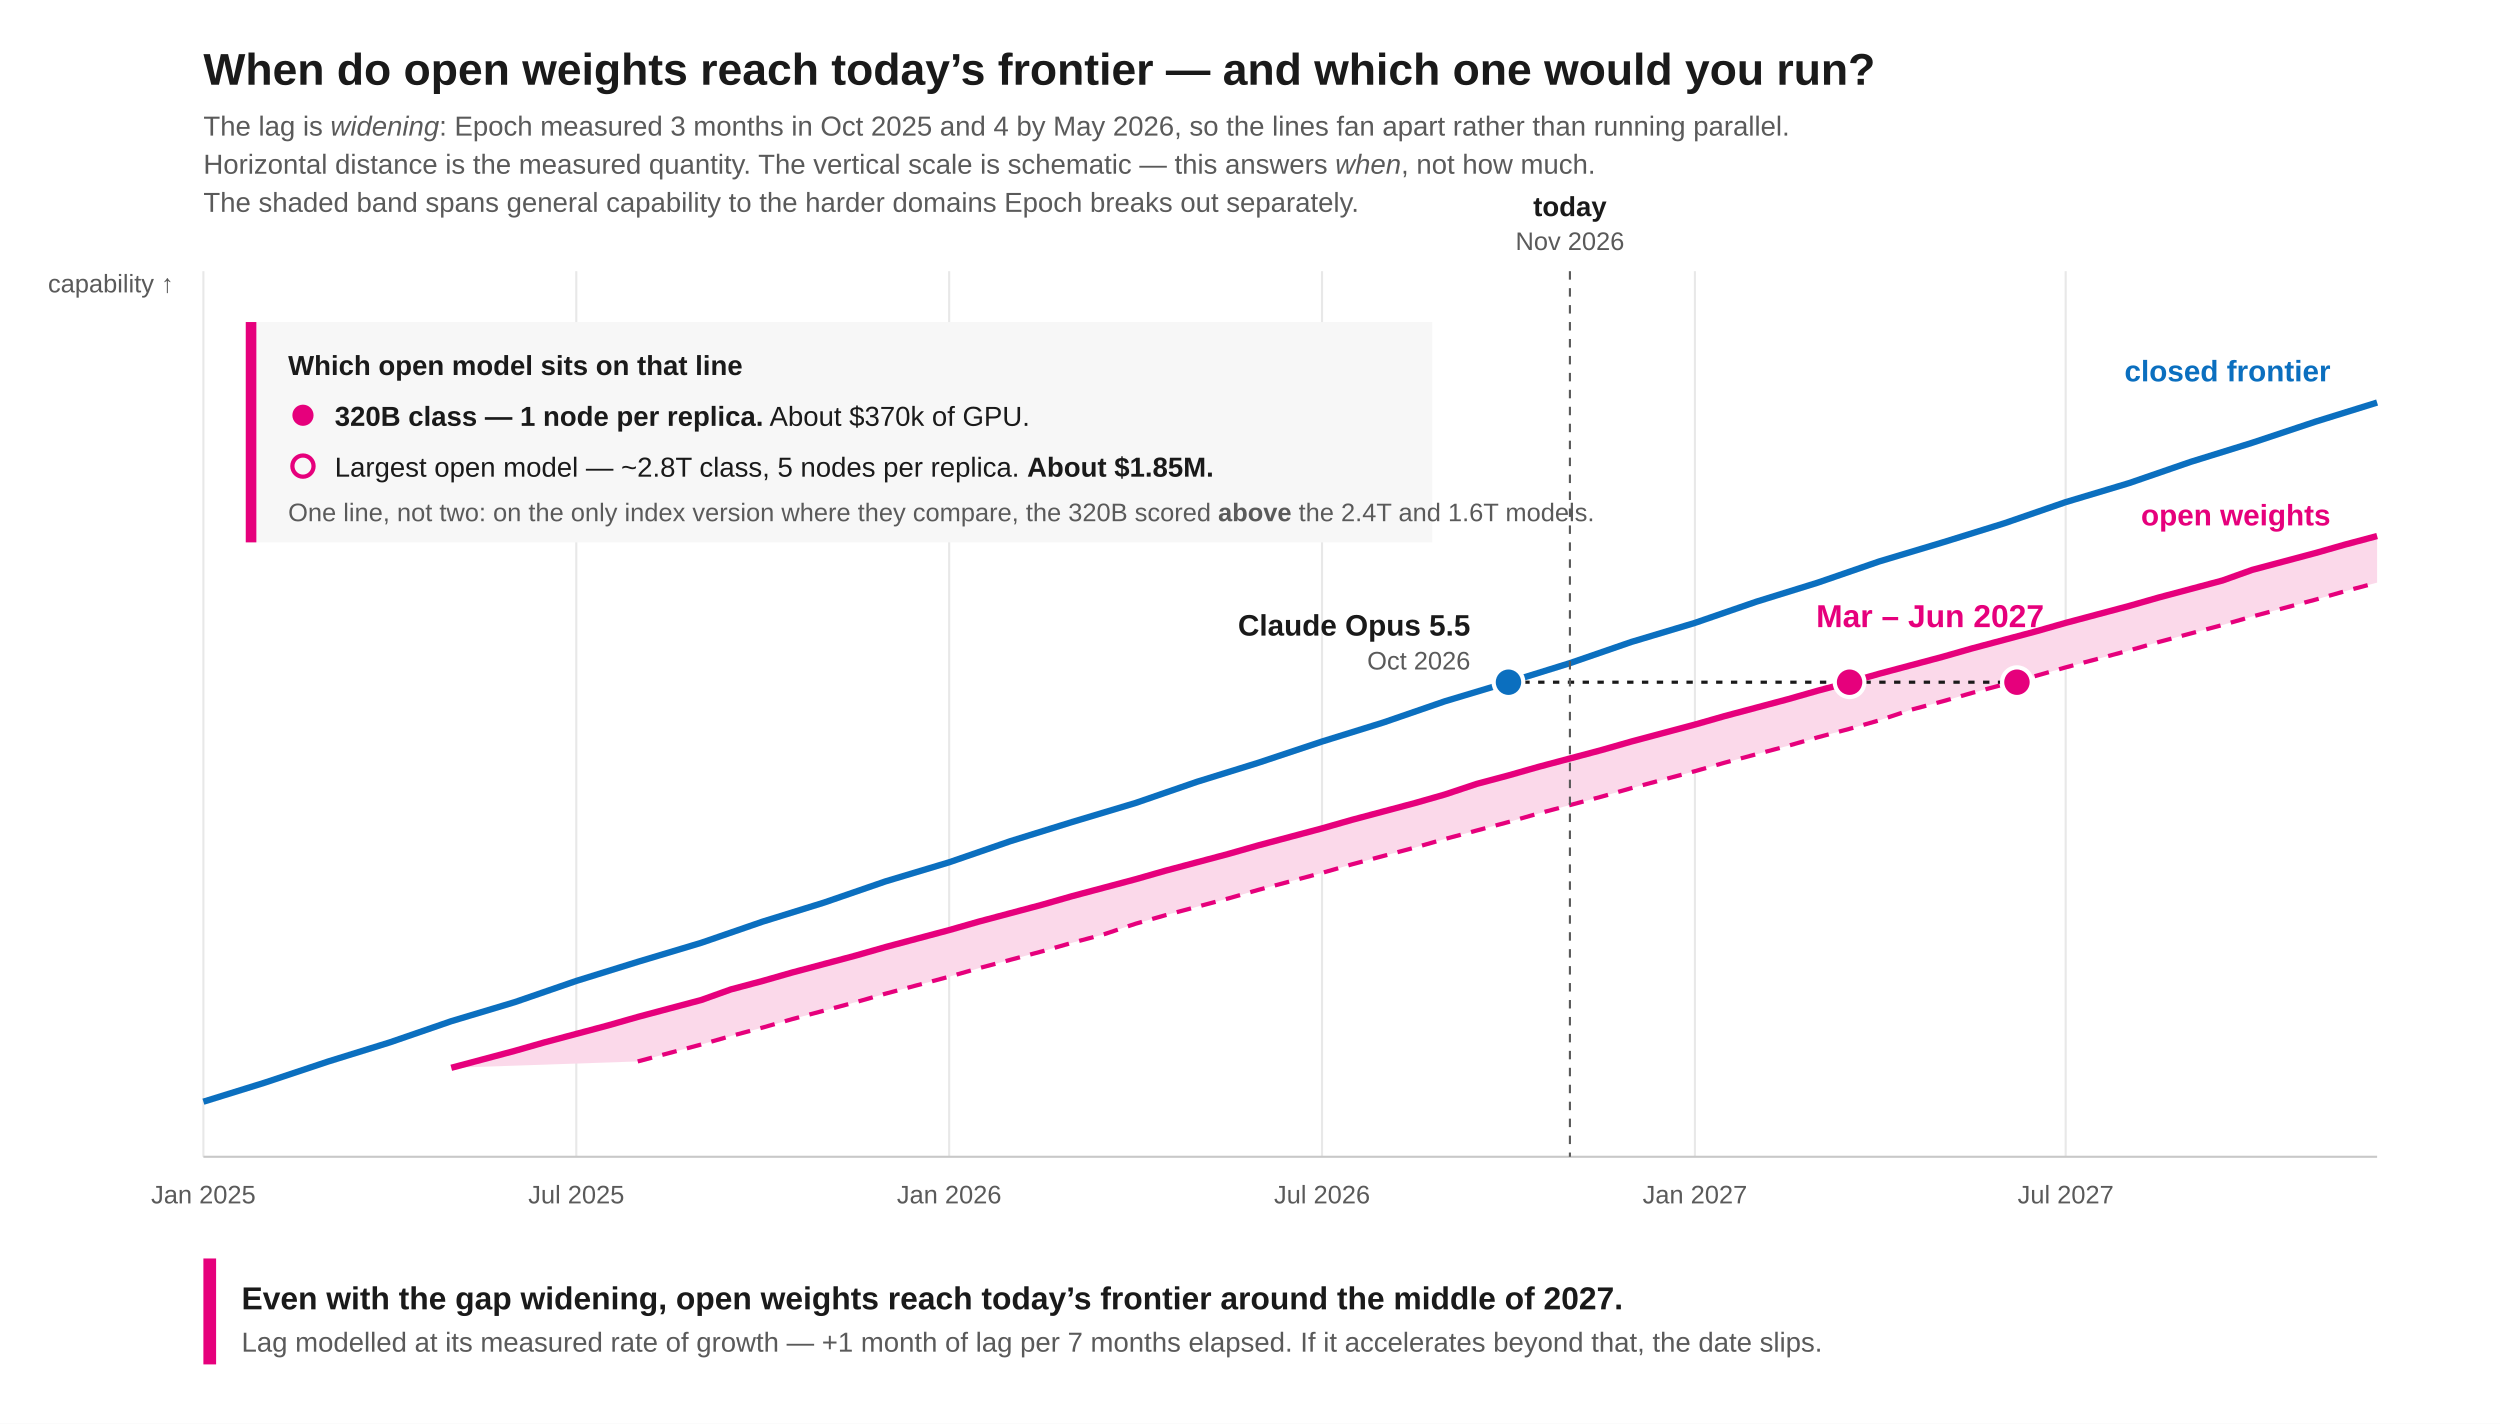
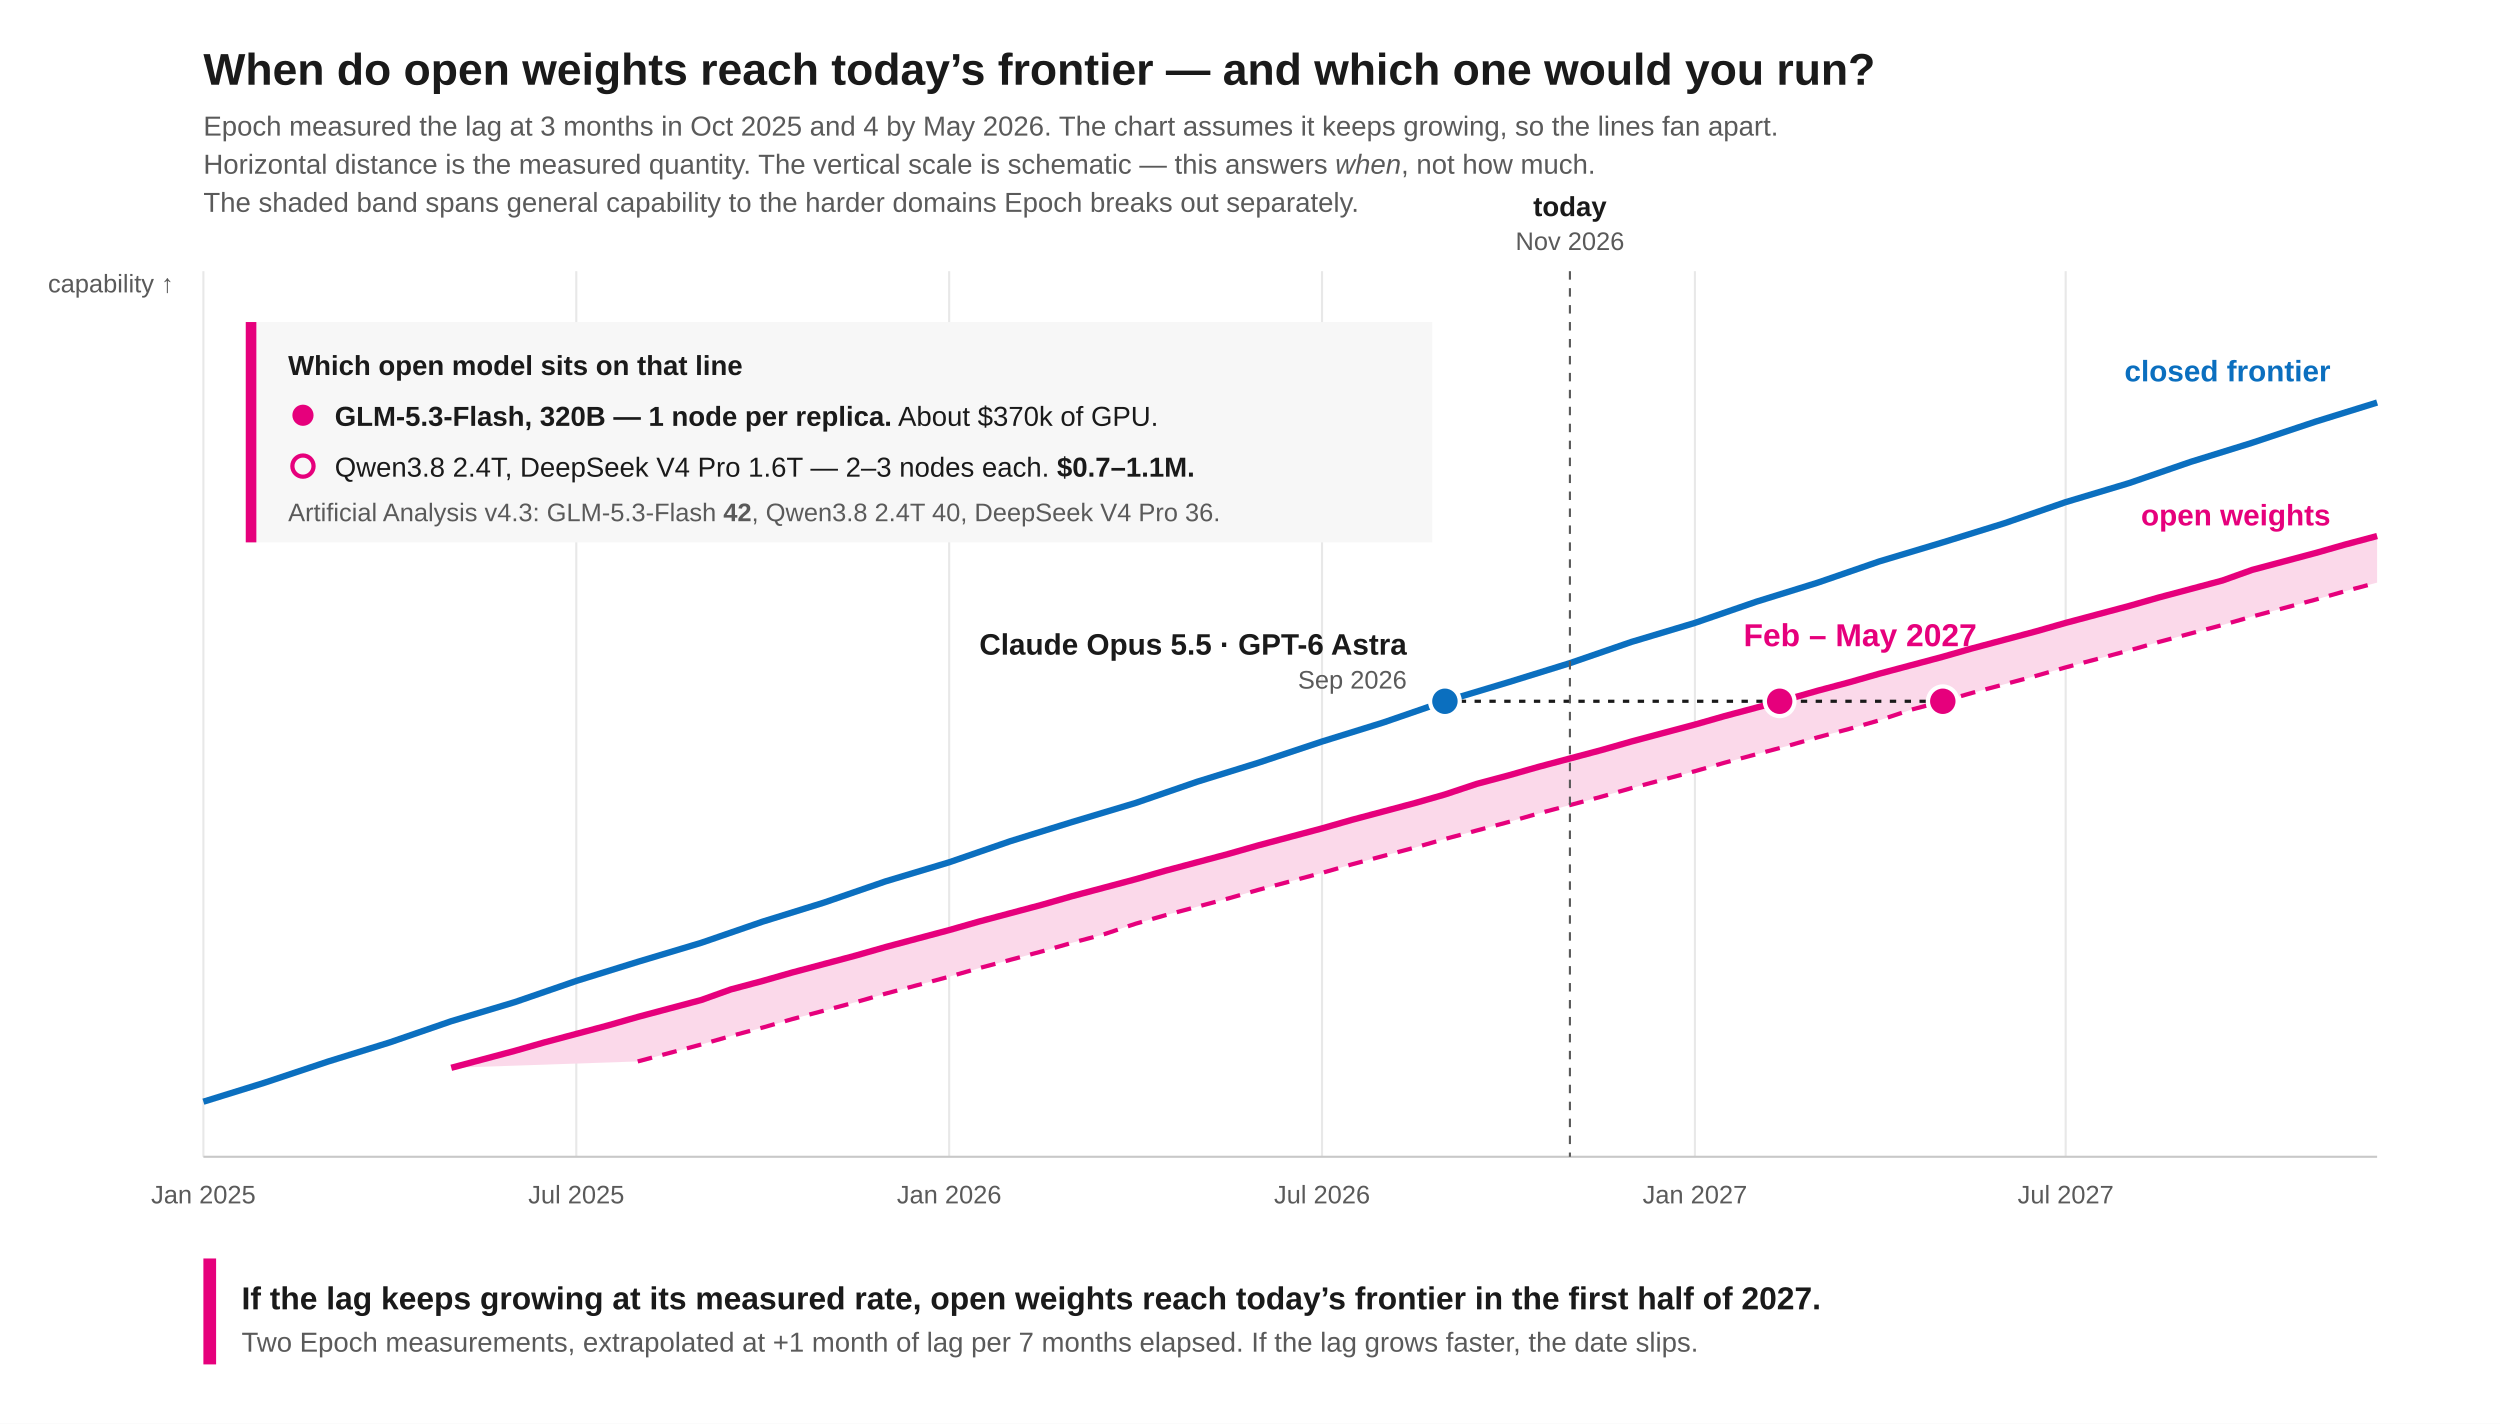
- <svg xmlns="http://www.w3.org/2000/svg" viewBox="0 0 1180 672" width="100%" style="max-width:100%;height:auto" role="img" aria-label="Line chart with a widening gap. The closed frontier rises faster than open weights, because the measured lag grew from three months in October 2025 to four by May 2026. Claude Opus 5.5 ships October 2026; open weights reach that level between March and June 2027. A 320B-class model fits one eight-GPU node, about 370 thousand dollars of GPU; the largest open model needs five nodes, about 1.85 million, and scored no better on the one index version where they can be compared.">
+ <svg xmlns="http://www.w3.org/2000/svg" viewBox="0 0 1180 672" width="100%" style="max-width:100%;height:auto" role="img" aria-label="Line chart with a widening gap. The closed frontier rises faster than open weights, because the measured lag grew from three months in October 2025 to four by May 2026. Claude Opus 5.5 and GPT-6 Astra mark the frontier in September 2026; if the lag keeps growing at its measured rate, open weights reach that level between February and May 2027. GLM-5.3-Flash (320B) fits one eight-GPU node, about 370 thousand dollars of GPU; Qwen3.8 2.4T and DeepSeek V4 Pro 1.6T need two to three nodes and scored lower on Artificial Analysis v4.3.">
  <rect width="1180" height="672" fill="#FFFFFF" />
  <text x="96" y="40" font-family="Arial, Helvetica, sans-serif" font-size="21" font-weight="700" fill="#1A1A1A">When do open weights reach today’s frontier — and which one would you run?</text>
-   <text x="96" y="64" font-family="Arial, Helvetica, sans-serif" font-size="13" fill="#5A5A5A">The lag is <tspan font-style="italic">widening</tspan>: Epoch measured 3 months in Oct 2025 and 4 by May 2026, so the lines fan apart rather than running parallel.</text>
+   <text x="96" y="64" font-family="Arial, Helvetica, sans-serif" font-size="13" fill="#5A5A5A">Epoch measured the lag at 3 months in Oct 2025 and 4 by May 2026. The chart assumes it keeps growing, so the lines fan apart.</text>
  <text x="96" y="82" font-family="Arial, Helvetica, sans-serif" font-size="13" fill="#5A5A5A">Horizontal distance is the measured quantity. The vertical scale is schematic — this answers <tspan font-style="italic">when</tspan>, not how much.</text>
  <text x="96" y="100" font-family="Arial, Helvetica, sans-serif" font-size="13" fill="#5A5A5A">The shaded band spans general capability to the harder domains Epoch breaks out separately.</text>
  <line x1="96" y1="128" x2="96" y2="546" stroke="#E8E8E8" stroke-width="1" />
  <text x="96" y="568" font-family="Arial, Helvetica, sans-serif" font-size="12" fill="#5A5A5A" text-anchor="middle">Jan 2025</text>
  <line x1="272" y1="128" x2="272" y2="546" stroke="#E8E8E8" stroke-width="1" />
  <text x="272" y="568" font-family="Arial, Helvetica, sans-serif" font-size="12" fill="#5A5A5A" text-anchor="middle">Jul 2025</text>
  <line x1="448" y1="128" x2="448" y2="546" stroke="#E8E8E8" stroke-width="1" />
  <text x="448" y="568" font-family="Arial, Helvetica, sans-serif" font-size="12" fill="#5A5A5A" text-anchor="middle">Jan 2026</text>
  <line x1="624" y1="128" x2="624" y2="546" stroke="#E8E8E8" stroke-width="1" />
  <text x="624" y="568" font-family="Arial, Helvetica, sans-serif" font-size="12" fill="#5A5A5A" text-anchor="middle">Jul 2026</text>
  <line x1="800" y1="128" x2="800" y2="546" stroke="#E8E8E8" stroke-width="1" />
  <text x="800" y="568" font-family="Arial, Helvetica, sans-serif" font-size="12" fill="#5A5A5A" text-anchor="middle">Jan 2027</text>
  <line x1="975" y1="128" x2="975" y2="546" stroke="#E8E8E8" stroke-width="1" />
  <text x="975" y="568" font-family="Arial, Helvetica, sans-serif" font-size="12" fill="#5A5A5A" text-anchor="middle">Jul 2027</text>
  <line x1="96" y1="546" x2="1122" y2="546" stroke="#C8C8C8" stroke-width="1" />
  <text x="82" y="138" font-family="Arial, Helvetica, sans-serif" font-size="12" fill="#5A5A5A" text-anchor="end">capability ↑</text>
  <polygon points="213,504 228,500 243,496 257,492 272,488 287,484 301,480 316,476 331,472 345,467 360,463 374,459 389,455 404,451 418,447 433,443 448,439 462,435 477,431 492,427 506,423 521,419 536,415 550,411 565,407 580,403 594,399 609,395 624,391 638,387 653,383 668,379 682,375 697,370 712,366 726,362 741,358 756,354 770,350 785,346 800,342 814,338 829,334 844,330 858,326 873,322 887,318 902,314 917,310 931,306 946,302 961,298 975,294 990,290 1005,286 1019,282 1034,278 1049,274 1063,269 1078,265 1093,261 1107,257 1122,253 1122,275 1107,279 1093,283 1078,287 1063,291 1049,295 1034,299 1019,303 1005,307 990,311 975,315 961,319 946,323 931,327 917,331 902,335 887,340 873,344 858,348 844,352 829,356 814,360 800,364 785,368 770,372 756,376 741,380 726,384 712,388 697,392 682,396 668,400 653,404 638,408 624,412 609,416 594,420 580,424 565,428 550,432 536,436 521,441 506,445 492,449 477,453 462,457 448,461 433,465 418,469 404,473 389,477 374,481 360,485 345,489 331,493 316,497 301,501" fill="#FBD9EA" />
  <polyline points="96,520 125,511 155,501 184,492 213,482 243,473 272,463 301,454 331,445 360,435 389,426 418,416 448,407 477,397 506,388 536,379 565,369 594,360 624,350 653,341 682,331 712,322 741,313 770,303 800,294 829,284 858,275 887,265 917,256 946,247 975,237 1005,228 1034,218 1063,209 1093,199 1122,190" fill="none" stroke="#0B6FBF" stroke-width="3" />
  <polyline points="301,501 316,497 331,493 345,489 360,485 374,481 389,477 404,473 418,469 433,465 448,461 462,457 477,453 492,449 506,445 521,441 536,436 550,432 565,428 580,424 594,420 609,416 624,412 638,408 653,404 668,400 682,396 697,392 712,388 726,384 741,380 756,376 770,372 785,368 800,364 814,360 829,356 844,352 858,348 873,344 887,340 902,335 917,331 931,327 946,323 961,319 975,315 990,311 1005,307 1019,303 1034,299 1049,295 1063,291 1078,287 1093,283 1107,279 1122,275" fill="none" stroke="#E6007C" stroke-width="2" stroke-dasharray="7 5" />
  <polyline points="213,504 228,500 243,496 257,492 272,488 287,484 301,480 316,476 331,472 345,467 360,463 374,459 389,455 404,451 418,447 433,443 448,439 462,435 477,431 492,427 506,423 521,419 536,415 550,411 565,407 580,403 594,399 609,395 624,391 638,387 653,383 668,379 682,375 697,370 712,366 726,362 741,358 756,354 770,350 785,346 800,342 814,338 829,334 844,330 858,326 873,322 887,318 902,314 917,310 931,306 946,302 961,298 975,294 990,290 1005,286 1019,282 1034,278 1049,274 1063,269 1078,265 1093,261 1107,257 1122,253" fill="none" stroke="#E6007C" stroke-width="3" />
  <text x="1100" y="180" font-family="Arial, Helvetica, sans-serif" font-size="14" font-weight="700" fill="#0B6FBF" text-anchor="end">closed frontier</text>
  <text x="1100" y="248" font-family="Arial, Helvetica, sans-serif" font-size="14" font-weight="700" fill="#E6007C" text-anchor="end">open weights</text>
-   <line x1="712" y1="322" x2="952" y2="322" stroke="#1A1A1A" stroke-width="1.5" stroke-dasharray="3 4" />
-   <circle cx="712" cy="322" r="7" fill="#0B6FBF" stroke="#FFFFFF" stroke-width="2" />
-   <circle cx="873" cy="322" r="7" fill="#E6007C" stroke="#FFFFFF" stroke-width="2" />
-   <circle cx="952" cy="322" r="7" fill="#E6007C" stroke="#FFFFFF" stroke-width="2" />
-   <text x="694" y="300" font-family="Arial, Helvetica, sans-serif" font-size="14" font-weight="700" fill="#1A1A1A" text-anchor="end">Claude Opus 5.5</text>
-   <text x="694" y="316" font-family="Arial, Helvetica, sans-serif" font-size="12" fill="#5A5A5A" text-anchor="end">Oct 2026</text>
-   <text x="911" y="296" font-family="Arial, Helvetica, sans-serif" font-size="15" font-weight="700" fill="#E6007C" text-anchor="middle">Mar – Jun 2027</text>
+   <line x1="682" y1="331" x2="917" y2="331" stroke="#1A1A1A" stroke-width="1.5" stroke-dasharray="3 4" />
+   <circle cx="682" cy="331" r="7" fill="#0B6FBF" stroke="#FFFFFF" stroke-width="2" />
+   <circle cx="840" cy="331" r="7" fill="#E6007C" stroke="#FFFFFF" stroke-width="2" />
+   <circle cx="917" cy="331" r="7" fill="#E6007C" stroke="#FFFFFF" stroke-width="2" />
+   <text x="664" y="309" font-family="Arial, Helvetica, sans-serif" font-size="14" font-weight="700" fill="#1A1A1A" text-anchor="end">Claude Opus 5.5 · GPT-6 Astra</text>
+   <text x="664" y="325" font-family="Arial, Helvetica, sans-serif" font-size="12" fill="#5A5A5A" text-anchor="end">Sep 2026</text>
+   <text x="878" y="305" font-family="Arial, Helvetica, sans-serif" font-size="15" font-weight="700" fill="#E6007C" text-anchor="middle">Feb – May 2027</text>
  <line x1="741" y1="128" x2="741" y2="546" stroke="#5A5A5A" stroke-width="1" stroke-dasharray="4 4" />
  <text x="741" y="102" font-family="Arial, Helvetica, sans-serif" font-size="13" font-weight="700" fill="#1A1A1A" text-anchor="middle">today</text>
  <text x="741" y="118" font-family="Arial, Helvetica, sans-serif" font-size="12" fill="#5A5A5A" text-anchor="middle">Nov 2026</text>
  <rect x="116" y="152" width="560" height="104" fill="#F7F7F7" />
  <rect x="116" y="152" width="5" height="104" fill="#E6007C" />
  <text x="136" y="177" font-family="Arial, Helvetica, sans-serif" font-size="13" font-weight="700" fill="#1A1A1A">Which open model sits on that line</text>
  <circle cx="143" cy="196" r="5" fill="#E6007C" />
  <text x="158" y="201" font-family="Arial, Helvetica, sans-serif" font-size="13" fill="#1A1A1A">
-     <tspan font-weight="700">320B class — 1 node per replica.</tspan> About $370k of GPU.</text>
+     <tspan font-weight="700">GLM-5.3-Flash, 320B — 1 node per replica.</tspan> About $370k of GPU.</text>
  <circle cx="143" cy="220" r="5" fill="none" stroke="#E6007C" stroke-width="2" />
-   <text x="158" y="225" font-family="Arial, Helvetica, sans-serif" font-size="13" fill="#1A1A1A">Largest open model — ~2.8T class, 5 nodes per replica. <tspan font-weight="700">About $1.85M.</tspan>
+   <text x="158" y="225" font-family="Arial, Helvetica, sans-serif" font-size="13" fill="#1A1A1A">Qwen3.8 2.4T, DeepSeek V4 Pro 1.6T — 2–3 nodes each. <tspan font-weight="700">$0.7–1.1M.</tspan>
  </text>
-   <text x="136" y="246" font-family="Arial, Helvetica, sans-serif" font-size="12" fill="#5A5A5A">One line, not two: on the only index version where they compare, the 320B scored <tspan font-weight="700">above</tspan> the 2.4T and 1.6T models.</text>
+   <text x="136" y="246" font-family="Arial, Helvetica, sans-serif" font-size="12" fill="#5A5A5A">Artificial Analysis v4.3: GLM-5.3-Flash <tspan font-weight="700">42</tspan>, Qwen3.8 2.4T 40, DeepSeek V4 Pro 36.</text>
  <rect x="96" y="594" width="6" height="50" fill="#E6007C" />
-   <text x="114" y="618" font-family="Arial, Helvetica, sans-serif" font-size="15" font-weight="700" fill="#1A1A1A">Even with the gap widening, open weights reach today’s frontier around the middle of 2027.</text>
-   <text x="114" y="638" font-family="Arial, Helvetica, sans-serif" font-size="13" fill="#5A5A5A">Lag modelled at its measured rate of growth — +1 month of lag per 7 months elapsed. If it accelerates beyond that, the date slips.</text>
+   <text x="114" y="618" font-family="Arial, Helvetica, sans-serif" font-size="15" font-weight="700" fill="#1A1A1A">If the lag keeps growing at its measured rate, open weights reach today’s frontier in the first half of 2027.</text>
+   <text x="114" y="638" font-family="Arial, Helvetica, sans-serif" font-size="13" fill="#5A5A5A">Two Epoch measurements, extrapolated at +1 month of lag per 7 months elapsed. If the lag grows faster, the date slips.</text>
</svg>
